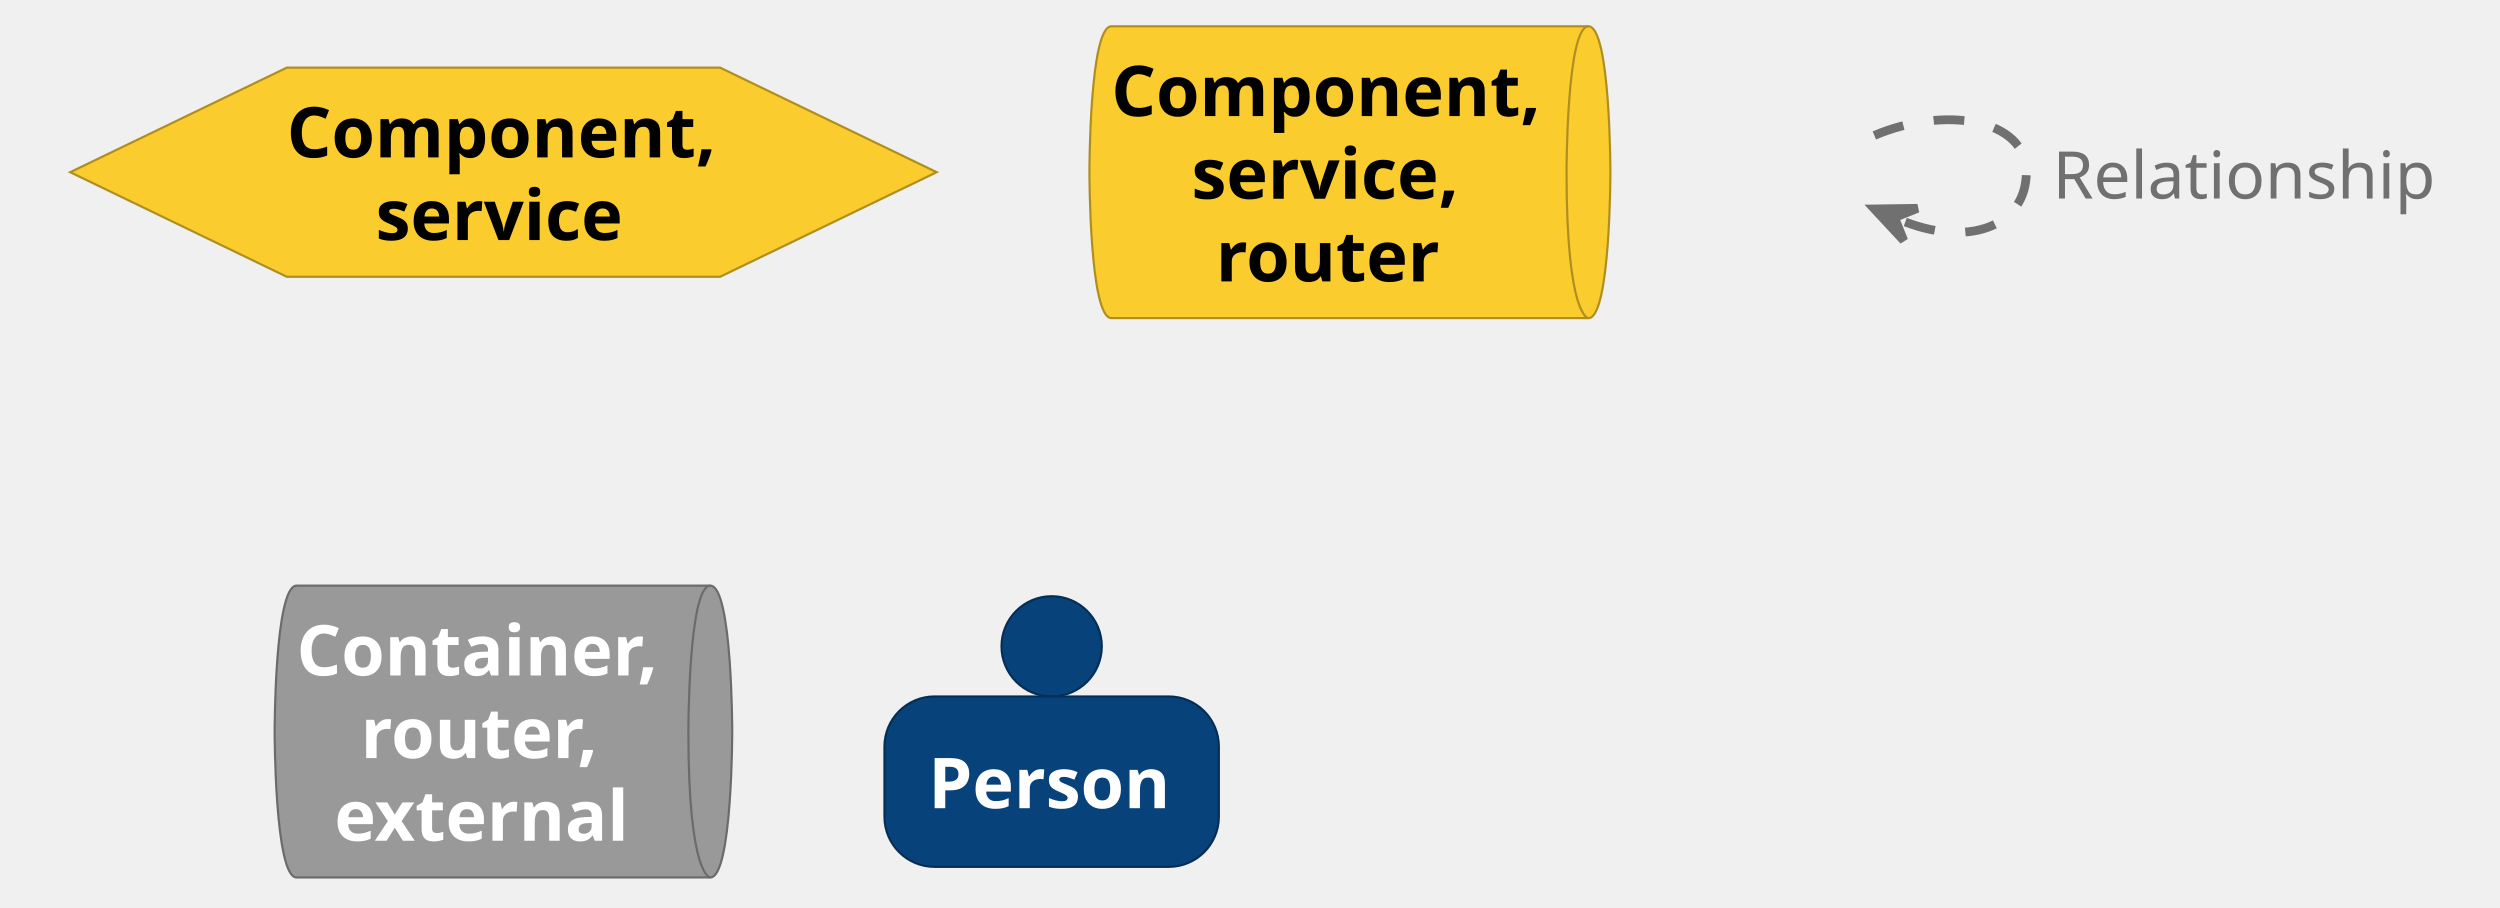
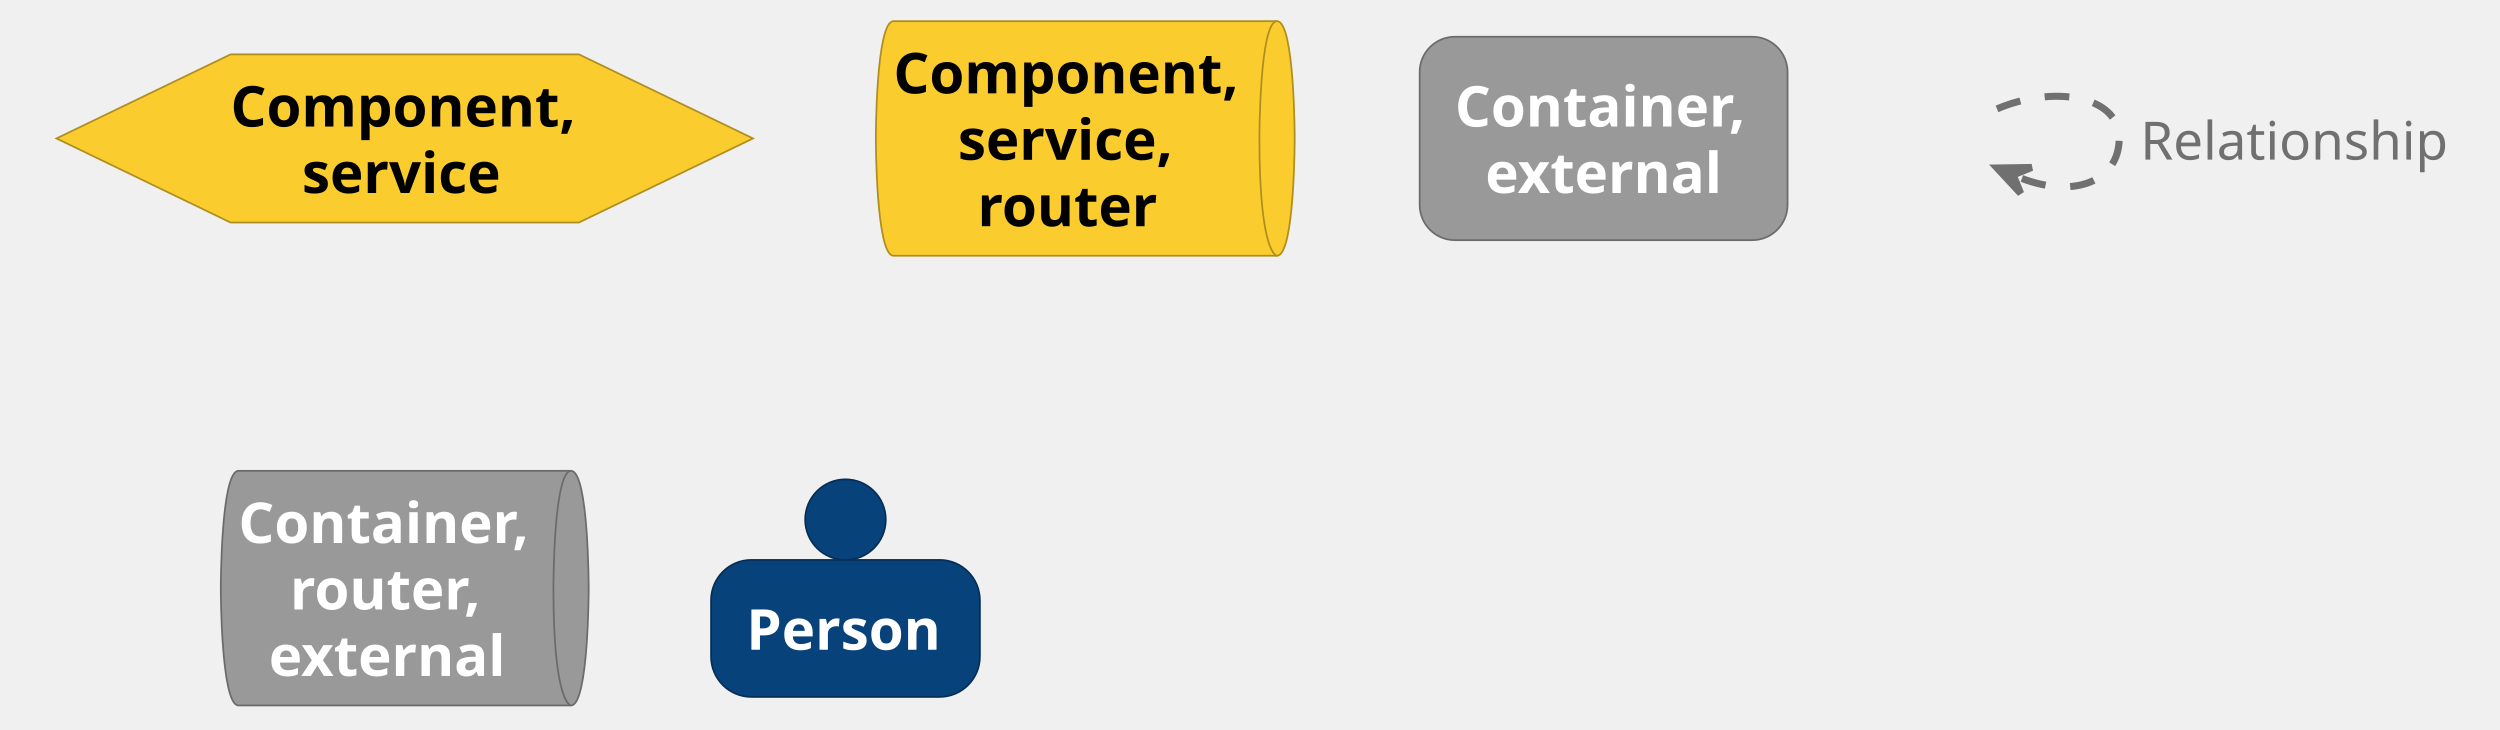
- <svg xmlns="http://www.w3.org/2000/svg" contentStyleType="text/css" data-diagram-type="DESCRIPTION" height="207px" preserveAspectRatio="none" style="width:570px;height:207px;background:#FFFFFF;" version="1.1" viewBox="0 0 570 207" width="570px" zoomAndPan="magnify">
+ <svg xmlns="http://www.w3.org/2000/svg" contentStyleType="text/css" data-diagram-type="DESCRIPTION" height="207px" preserveAspectRatio="none" style="width:709px;height:207px;background:#FFFFFF;" version="1.1" viewBox="0 0 709 207" width="709px" zoomAndPan="magnify">
  <defs />
  <g>
    <g class="entity" data-entity="..Component. service" data-source-line="23" data-uid="ent0002" id="entity_..Component. service">
      <polygon fill="#FACC2E" points="213.56,39.26,164.17,15.42,65.39,15.42,16,39.26,65.39,63.11,164.17,63.11,213.56,39.26" style="stroke:#AF8E20;stroke-width:0.5;" />
      <text fill="#000000" font-family="sans-serif" font-size="16" font-weight="bold" lengthAdjust="spacing" textLength="98.781" x="65.391" y="35.889">Component,</text>
      <text fill="#000000" font-family="sans-serif" font-size="16" font-weight="bold" lengthAdjust="spacing" textLength="58.281" x="85.641" y="54.733">service</text>
    </g>
    <g class="entity" data-entity="..Component. service. router" data-source-line="30" data-uid="ent0003" id="entity_..Component. service. router">
      <path d="M253.39,6 L362.171,6 C367.171,6 367.171,39.266 367.171,39.266 C367.171,39.266 367.171,72.531 362.171,72.531 L253.39,72.531 C248.39,72.531 248.39,39.266 248.39,39.266 C248.39,39.266 248.39,6 253.39,6" fill="#FACC2E" style="stroke:#AF8E20;stroke-width:0.5;" />
      <path d="M362.171,6 C357.171,6 357.171,39.266 357.171,39.266 C357.171,72.531 362.171,72.531 362.171,72.531" fill="none" style="stroke:#AF8E20;stroke-width:0.5;" />
      <text fill="#000000" font-family="sans-serif" font-size="16" font-weight="bold" lengthAdjust="spacing" textLength="98.781" x="253.39" y="26.469">Component,</text>
      <text fill="#000000" font-family="sans-serif" font-size="16" font-weight="bold" lengthAdjust="spacing" textLength="62.234" x="271.663" y="45.312">service,</text>
      <text fill="#000000" font-family="sans-serif" font-size="16" font-weight="bold" lengthAdjust="spacing" textLength="51.133" x="277.214" y="64.156">router</text>
    </g>
-     <g class="entity" data-entity="..Container. router. external" data-source-line="37" data-uid="ent0004" id="entity_..Container. router. external">
+     <g class="entity" data-entity="..Container. external" data-source-line="38" data-uid="ent0004" id="entity_..Container. external">
+       <rect fill="#999999" height="57.688" rx="10" ry="10" style="stroke:#6B6B6B;stroke-width:0.5;" width="104.328" x="402.62" y="10.42" />
+       <text fill="#FFFFFF" font-family="sans-serif" font-size="16" font-weight="bold" lengthAdjust="spacing" textLength="84.328" x="412.62" y="35.889">Container,</text>
+       <text fill="#FFFFFF" font-family="sans-serif" font-size="16" font-weight="bold" lengthAdjust="spacing" textLength="67.078" x="421.245" y="54.733">external</text>
+     </g>
+     <g class="entity" data-entity="..Container. router. external" data-source-line="45" data-uid="ent0005" id="entity_..Container. router. external">
      <path d="M67.62,133.53 L161.948,133.53 C166.948,133.53 166.948,166.796 166.948,166.796 C166.948,166.796 166.948,200.061 161.948,200.061 L67.62,200.061 C62.62,200.061 62.62,166.796 62.62,166.796 C62.62,166.796 62.62,133.53 67.62,133.53" fill="#999999" style="stroke:#6B6B6B;stroke-width:0.5;" />
      <path d="M161.948,133.53 C156.948,133.53 156.948,166.796 156.948,166.796 C156.948,200.061 161.948,200.061 161.948,200.061" fill="none" style="stroke:#6B6B6B;stroke-width:0.5;" />
      <text fill="#FFFFFF" font-family="sans-serif" font-size="16" font-weight="bold" lengthAdjust="spacing" textLength="84.328" x="67.62" y="153.999">Container,</text>
      <text fill="#FFFFFF" font-family="sans-serif" font-size="16" font-weight="bold" lengthAdjust="spacing" textLength="55.086" x="82.241" y="172.843">router,</text>
      <text fill="#FFFFFF" font-family="sans-serif" font-size="16" font-weight="bold" lengthAdjust="spacing" textLength="67.078" x="76.245" y="191.686">external</text>
    </g>
-     <g class="entity" data-entity="..Person" data-source-line="44" data-uid="ent0005" id="entity_..Person">
+     <g class="entity" data-entity="..Person" data-source-line="52" data-uid="ent0006" id="entity_..Person">
      <ellipse cx="239.777" cy="147.368" fill="#08427B" rx="11.428" ry="11.428" style="stroke:#052E56;stroke-width:0.5;" />
      <rect fill="#08427B" height="38.844" rx="11.428" ry="11.428" style="stroke:#052E56;stroke-width:0.5;" width="76.234" x="201.66" y="158.795" />
      <text fill="#FFFFFF" font-family="sans-serif" font-size="16" font-weight="bold" lengthAdjust="spacing" textLength="56.234" x="211.66" y="184.264">Person</text>
    </g>
-     <g class="entity" data-entity="5" data-source-line="46" data-uid="ent0006" id="entity_5">
-       <rect fill="none" height="36.488" rx="2.5" ry="2.5" style="stroke:none;stroke-width:0.5;" width="24.43" x="402.57" y="21.02" />
+     <g class="entity" data-entity="6" data-source-line="54" data-uid="ent0007" id="entity_6">
+       <rect fill="none" height="36.488" rx="2.5" ry="2.5" style="stroke:none;stroke-width:0.5;" width="24.43" x="541.57" y="21.02" />
    </g>
-     <g class="link" data-entity-1="5" data-entity-2="5" data-source-line="47" data-uid="lnk7" id="link_5_5">
-       <path d="M427.35,30.88 C443.17,24.14 462,26.93 462,39.26 C462,51.59 448.689,56.745 432.869,49.995" fill="none" id="5-to-5" style="stroke:#707070;stroke-width:2;stroke-dasharray:7,7;" />
-       <polygon fill="#707070" points="427.35,47.64,434.058,54.851,431.949,49.602,437.198,47.493,427.35,47.64" style="stroke:#707070;stroke-width:2;" />
-       <text fill="#707070" font-family="sans-serif" font-size="15" lengthAdjust="spacing" textLength="89.663" x="468" y="45.262">Relationship</text>
+     <g class="link" data-entity-1="6" data-entity-2="6" data-source-line="55" data-uid="lnk8" id="link_6_6">
+       <path d="M566.35,30.88 C582.17,24.14 601,26.93 601,39.26 C601,51.59 587.689,56.745 571.869,49.995" fill="none" id="6-to-6" style="stroke:#707070;stroke-width:2;stroke-dasharray:7,7;" />
+       <polygon fill="#707070" points="566.35,47.64,573.058,54.851,570.949,49.602,576.198,47.493,566.35,47.64" style="stroke:#707070;stroke-width:2;" />
+       <text fill="#707070" font-family="sans-serif" font-size="15" lengthAdjust="spacing" textLength="89.663" x="607" y="45.262">Relationship</text>
    </g>
  </g>
</svg>
